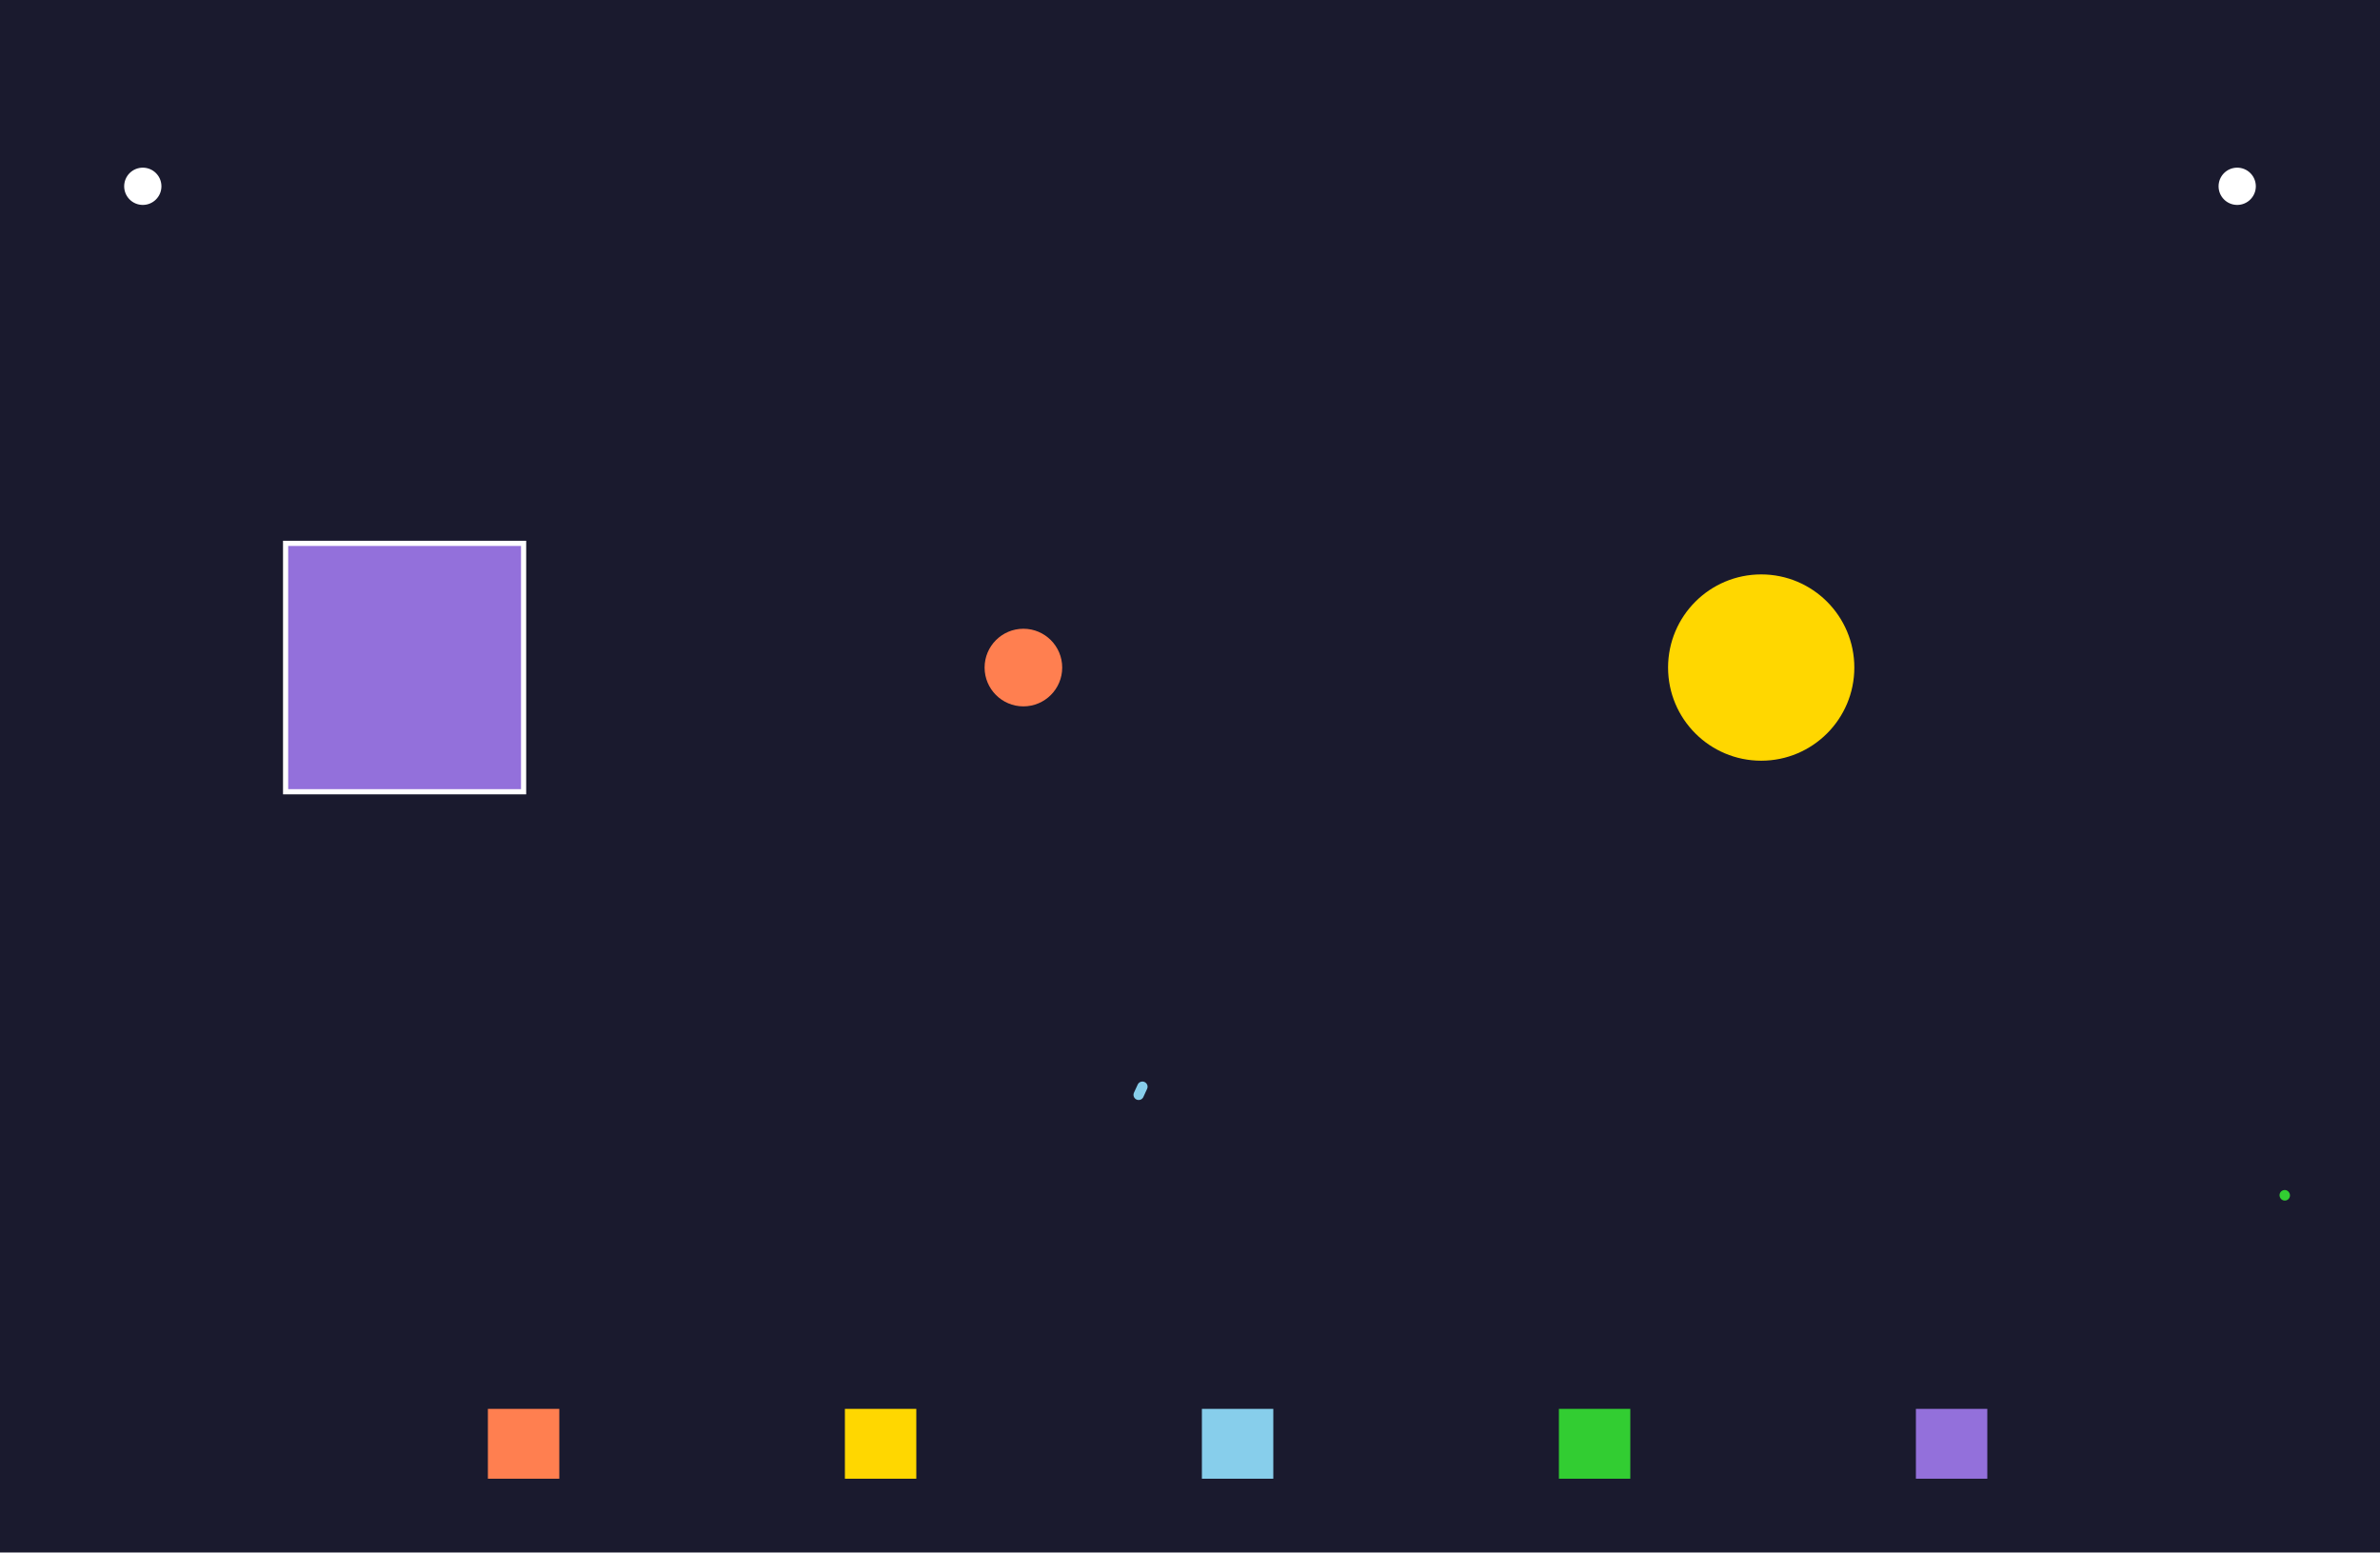
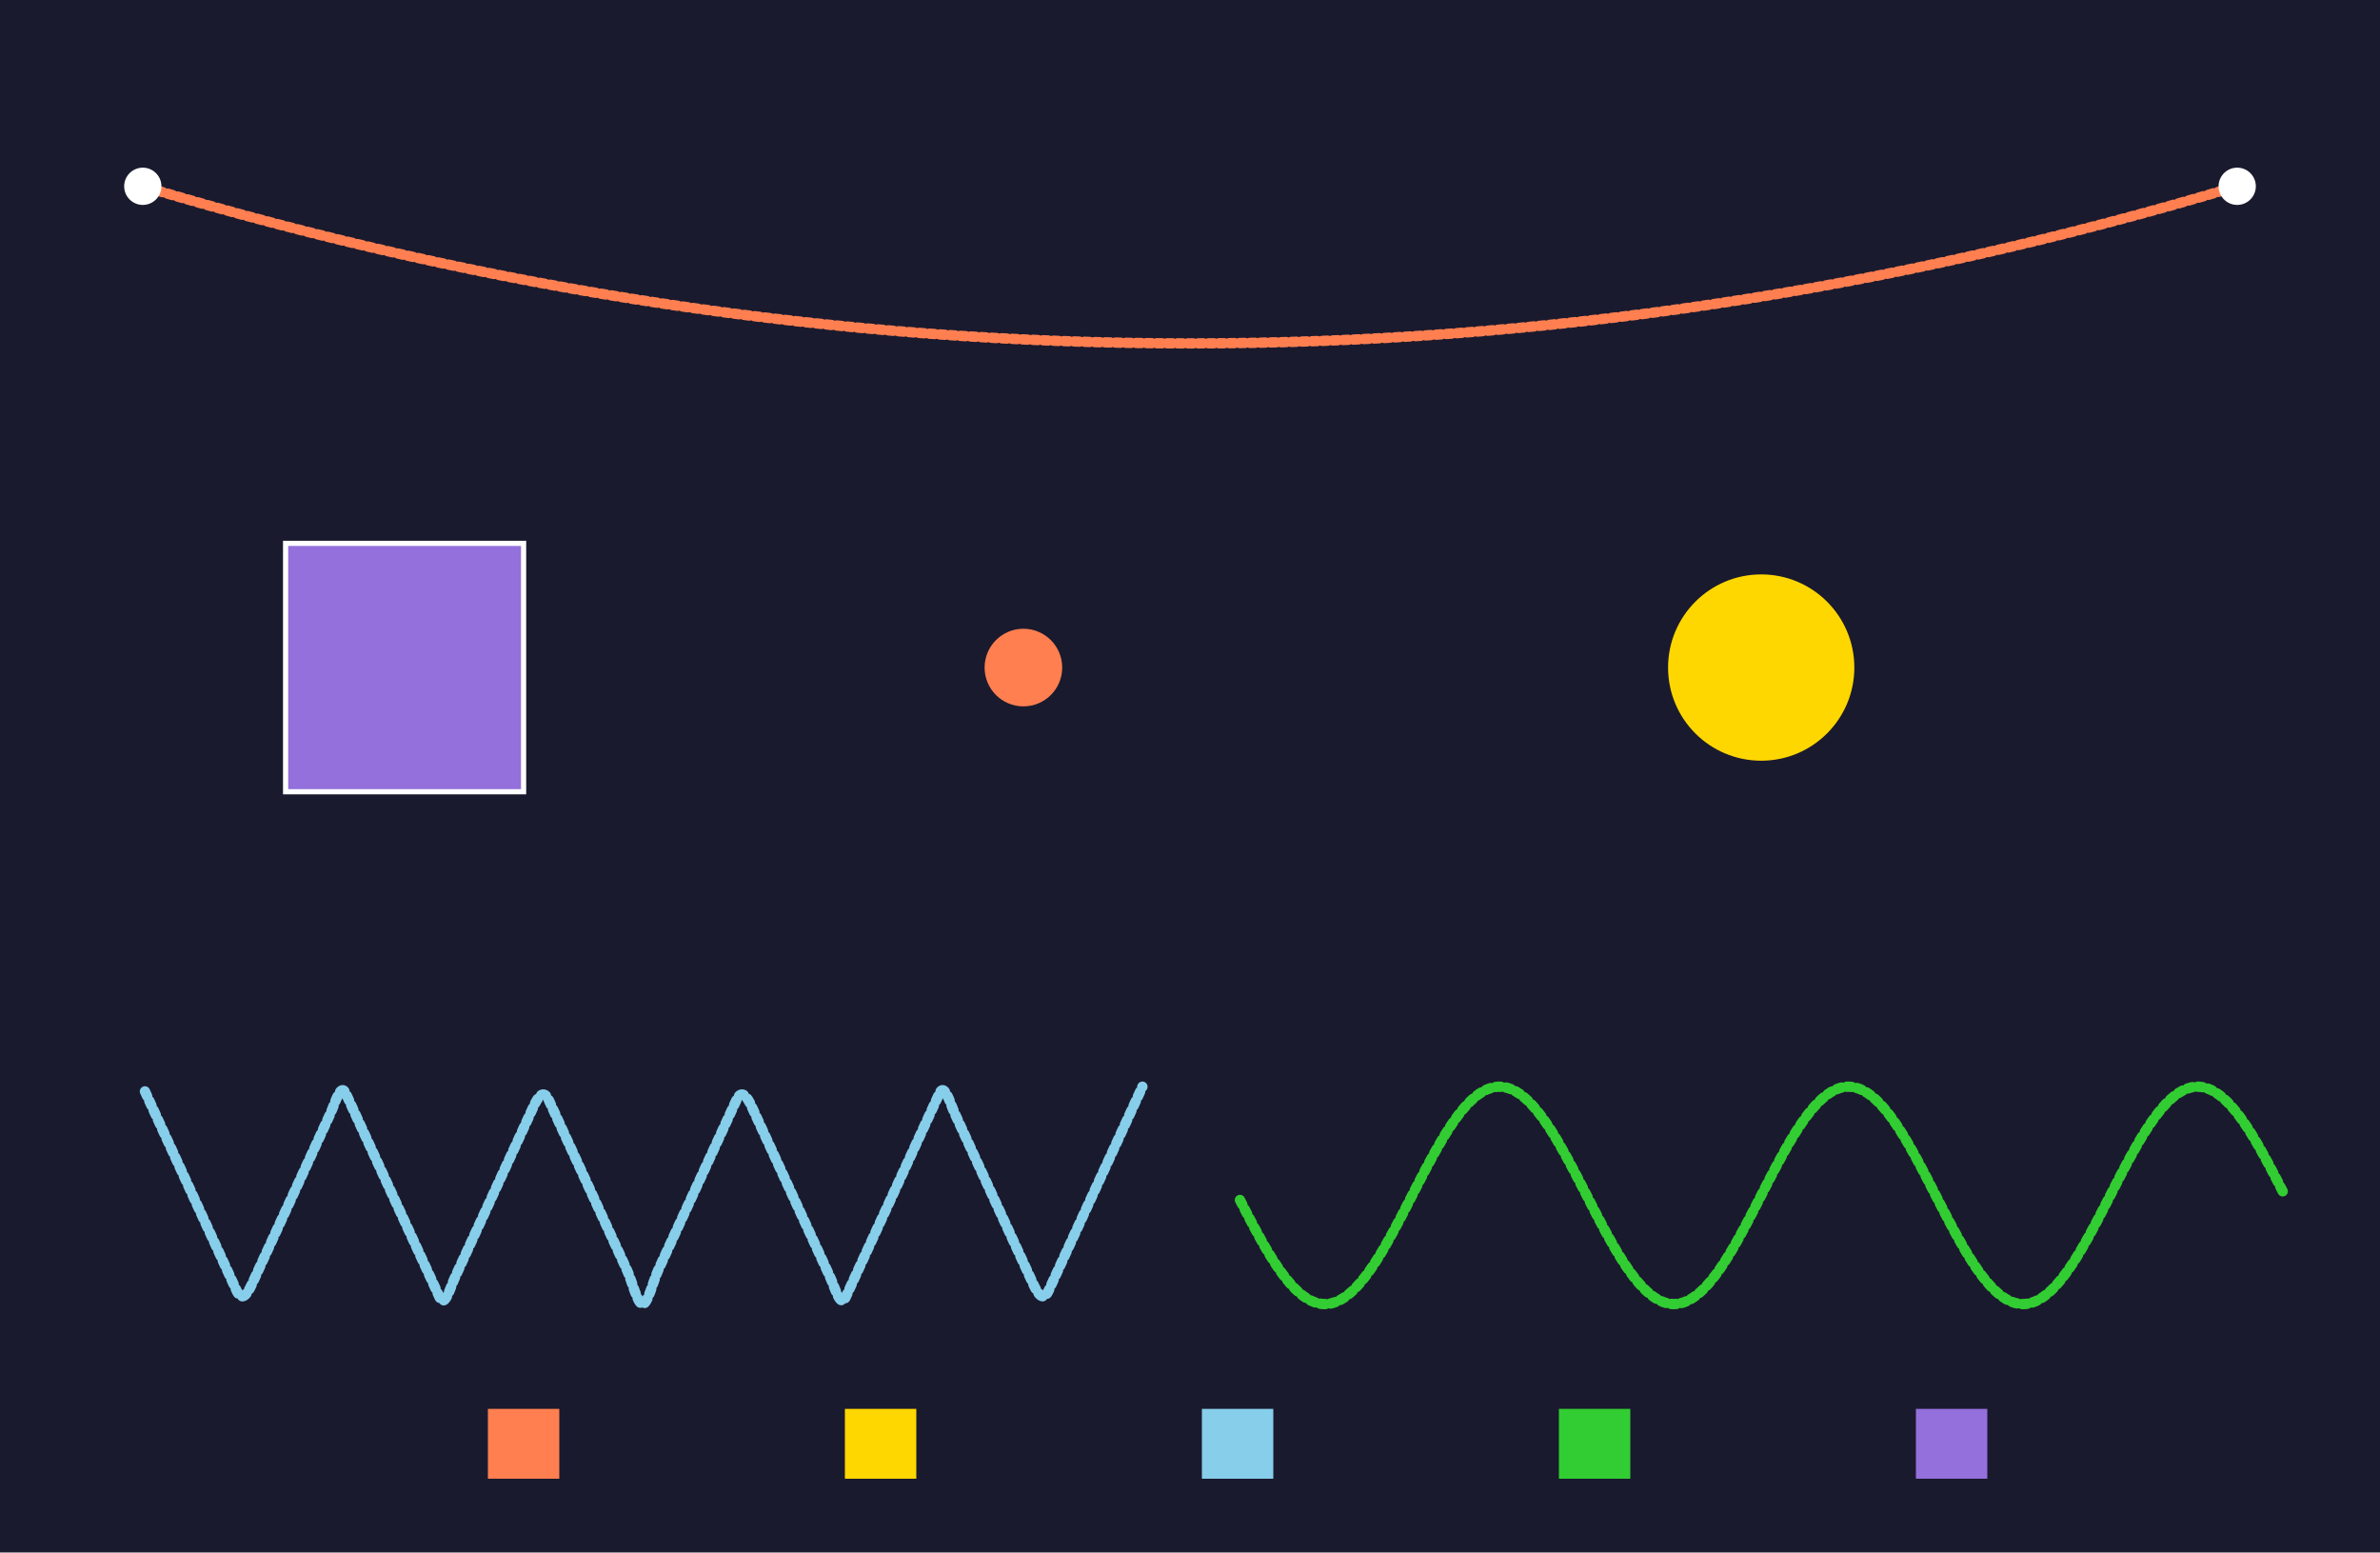
<svg xmlns="http://www.w3.org/2000/svg" width="460" height="300" viewBox="0 0 460 300">
  <rect width="100%" height="100%" fill="#1a1a2e" />
-   <path d="M 27.6 36 C 162.533 76.48 297.467 76.48 432.4 36" fill="none" stroke="coral" stroke-width="2" stroke-linecap="round" stroke-linejoin="round" stroke-dasharray="410.792" stroke-dashoffset="410.792">
-     <animate attributeName="stroke-dashoffset" values="410.792;0;410.792" keyTimes="0;0.5;1" dur="2.0s" begin="0.3s" calcMode="spline" keySplines="0.42 0.0 0.58 1.0;0.42 0.0 0.58 1.0" fill="freeze" repeatCount="indefinite" />
+   <path d="M 27.6 36 C 162.533 76.48 297.467 76.48 432.4 36" fill="none" stroke="coral" stroke-width="2" stroke-linecap="round" stroke-linejoin="round" pathLength="1" stroke-dasharray="1" stroke-dashoffset="1">
+     <animate attributeName="stroke-dashoffset" values="1;0;1" keyTimes="0;0.5;1" dur="2.0s" begin="0.3s" calcMode="spline" keySplines="0.42 0.0 0.58 1.0;0.42 0.0 0.58 1.0" fill="freeze" repeatCount="indefinite" />
  </path>
  <circle cx="27.6" cy="36" r="3.6" fill="white" />
  <circle cx="432.4" cy="36" r="3.6" fill="white" />
  <rect x="55.2" y="105" width="46" height="48" fill="mediumpurple" stroke="white" stroke-width="1">
    <animateTransform attributeName="transform" values="0 78.2 129;360 78.2 129" keyTimes="0;1" dur="3.0s" fill="freeze" repeatCount="indefinite" type="rotate" additive="sum" />
    <animate attributeName="opacity" values="1;0.3;1" keyTimes="0;0.5;1" dur="2.0s" calcMode="spline" keySplines="0.42 0.0 0.58 1.0;0.42 0.0 0.58 1.0" fill="freeze" repeatCount="indefinite" />
  </rect>
  <circle cx="197.8" cy="129" r="7.5" fill="coral">
    <animate attributeName="r" values="7.5;28;7.5" keyTimes="0;0.5;1" dur="1.5s" calcMode="spline" keySplines="0.42 0.0 0.58 1.0;0.42 0.0 0.58 1.0" fill="freeze" repeatCount="indefinite" />
  </circle>
  <circle cx="340.4" cy="129" r="18" fill="gold">
    <animate attributeName="opacity" values="1;0;1" keyTimes="0;0.5;1" dur="3.0s" calcMode="spline" keySplines="0.42 0.0 0.58 1.0;0.42 0.0 0.58 1.0" fill="freeze" repeatCount="indefinite" />
  </circle>
-   <path d="M 27.6 210 C 28.606 212.187 29.613 214.375 30.619 216.562 C 31.625 218.75 32.631 220.938 33.638 223.125 C 34.644 225.312 35.65 227.5 36.656 229.688 C 37.663 231.875 38.669 234.063 39.675 236.25 C 40.681 238.437 41.688 240.625 42.694 242.812 C 43.7 245 44.706 247.188 45.712 249.375 C 46.719 251.562 47.725 250.25 48.731 248.062 C 49.737 245.875 50.744 243.687 51.75 241.5 C 52.756 239.313 53.763 237.125 54.769 234.938 C 55.775 232.75 56.781 230.562 57.788 228.375 C 58.794 226.188 59.8 224 60.806 221.812 C 61.812 219.625 62.819 217.438 63.825 215.25 C 64.831 213.062 65.838 209.125 66.844 211.312 C 67.85 213.5 68.856 215.687 69.862 217.875 C 70.869 220.063 71.875 222.25 72.881 224.438 C 73.888 226.625 74.894 228.813 75.9 231 C 76.906 233.187 77.912 235.375 78.919 237.562 C 79.925 239.75 80.931 241.937 81.938 244.125 C 82.944 246.313 83.95 248.5 84.956 250.688 C 85.963 252.875 86.969 248.938 87.975 246.75 C 88.981 244.562 89.987 242.375 90.994 240.188 C 92 238 93.006 235.812 94.013 233.625 C 95.019 231.438 96.025 229.25 97.031 227.062 C 98.037 224.875 99.044 222.688 100.05 220.5 C 101.056 218.312 102.062 216.125 103.069 213.938 C 104.075 211.75 105.081 210.438 106.087 212.625 C 107.094 214.812 108.1 217 109.106 219.188 C 110.112 221.375 111.119 223.563 112.125 225.75 C 113.131 227.937 114.137 230.125 115.144 232.312 C 116.15 234.5 117.156 236.688 118.162 238.875 C 119.169 241.062 120.175 243.25 121.181 245.438 C 122.188 247.625 123.194 252 124.2 252 C 125.206 252 126.213 247.625 127.219 245.438 C 128.225 243.25 129.231 241.063 130.237 238.875 C 131.244 236.687 132.25 234.5 133.256 232.312 C 134.262 230.125 135.269 227.938 136.275 225.75 C 137.281 223.562 138.287 221.375 139.294 219.188 C 140.3 217 141.306 214.813 142.312 212.625 C 143.319 210.437 144.325 211.75 145.331 213.938 C 146.338 216.125 147.344 218.312 148.35 220.5 C 149.356 222.688 150.362 224.875 151.369 227.062 C 152.375 229.25 153.381 231.437 154.387 233.625 C 155.394 235.813 156.4 238 157.406 240.188 C 158.413 242.375 159.419 244.562 160.425 246.75 C 161.431 248.938 162.437 252.875 163.444 250.688 C 164.45 248.5 165.456 246.313 166.462 244.125 C 167.469 241.937 168.475 239.75 169.481 237.562 C 170.487 235.375 171.494 233.188 172.5 231 C 173.506 228.812 174.513 226.625 175.519 224.438 C 176.525 222.25 177.531 220.063 178.537 217.875 C 179.544 215.687 180.55 213.5 181.556 211.312 C 182.563 209.125 183.569 213.062 184.575 215.25 C 185.581 217.438 186.587 219.625 187.594 221.812 C 188.6 224 189.606 226.187 190.612 228.375 C 191.619 230.563 192.625 232.75 193.631 234.938 C 194.638 237.125 195.644 239.312 196.65 241.5 C 197.656 243.688 198.663 245.875 199.669 248.062 C 200.675 250.25 201.681 251.563 202.687 249.375 C 203.694 247.187 204.7 245 205.706 242.812 C 206.712 240.625 207.719 238.438 208.725 236.25 C 209.731 234.062 210.737 231.875 211.744 229.688 C 212.75 227.5 213.756 225.313 214.762 223.125 C 215.769 220.937 216.775 218.75 217.781 216.562 C 218.788 214.375 219.794 212.188 220.8 210" fill="none" stroke="skyblue" stroke-width="2" stroke-linecap="round" stroke-linejoin="round" stroke-dasharray="447.343" stroke-dashoffset="447.343">
-     <animate attributeName="stroke-dashoffset" from="447.343" to="0" dur="2.5s" calcMode="spline" keySplines="0.42 0.0 0.58 1.0" fill="freeze" />
+   <path d="M 27.6 210 C 28.606 212.187 29.613 214.375 30.619 216.562 C 31.625 218.75 32.631 220.938 33.638 223.125 C 34.644 225.312 35.65 227.5 36.656 229.688 C 37.663 231.875 38.669 234.063 39.675 236.25 C 40.681 238.437 41.688 240.625 42.694 242.812 C 43.7 245 44.706 247.188 45.712 249.375 C 46.719 251.562 47.725 250.25 48.731 248.062 C 49.737 245.875 50.744 243.687 51.75 241.5 C 52.756 239.313 53.763 237.125 54.769 234.938 C 55.775 232.75 56.781 230.562 57.788 228.375 C 58.794 226.188 59.8 224 60.806 221.812 C 61.812 219.625 62.819 217.438 63.825 215.25 C 64.831 213.062 65.838 209.125 66.844 211.312 C 67.85 213.5 68.856 215.687 69.862 217.875 C 70.869 220.063 71.875 222.25 72.881 224.438 C 73.888 226.625 74.894 228.813 75.9 231 C 76.906 233.187 77.912 235.375 78.919 237.562 C 79.925 239.75 80.931 241.937 81.938 244.125 C 82.944 246.313 83.95 248.5 84.956 250.688 C 85.963 252.875 86.969 248.938 87.975 246.75 C 88.981 244.562 89.987 242.375 90.994 240.188 C 92 238 93.006 235.812 94.013 233.625 C 95.019 231.438 96.025 229.25 97.031 227.062 C 98.037 224.875 99.044 222.688 100.05 220.5 C 101.056 218.312 102.062 216.125 103.069 213.938 C 104.075 211.75 105.081 210.438 106.087 212.625 C 107.094 214.812 108.1 217 109.106 219.188 C 110.112 221.375 111.119 223.563 112.125 225.75 C 113.131 227.937 114.137 230.125 115.144 232.312 C 116.15 234.5 117.156 236.688 118.162 238.875 C 119.169 241.062 120.175 243.25 121.181 245.438 C 122.188 247.625 123.194 252 124.2 252 C 125.206 252 126.213 247.625 127.219 245.438 C 128.225 243.25 129.231 241.063 130.237 238.875 C 131.244 236.687 132.25 234.5 133.256 232.312 C 134.262 230.125 135.269 227.938 136.275 225.75 C 137.281 223.562 138.287 221.375 139.294 219.188 C 140.3 217 141.306 214.813 142.312 212.625 C 143.319 210.437 144.325 211.75 145.331 213.938 C 146.338 216.125 147.344 218.312 148.35 220.5 C 149.356 222.688 150.362 224.875 151.369 227.062 C 152.375 229.25 153.381 231.437 154.387 233.625 C 155.394 235.813 156.4 238 157.406 240.188 C 158.413 242.375 159.419 244.562 160.425 246.75 C 161.431 248.938 162.437 252.875 163.444 250.688 C 164.45 248.5 165.456 246.313 166.462 244.125 C 167.469 241.937 168.475 239.75 169.481 237.562 C 170.487 235.375 171.494 233.188 172.5 231 C 173.506 228.812 174.513 226.625 175.519 224.438 C 176.525 222.25 177.531 220.063 178.537 217.875 C 179.544 215.687 180.55 213.5 181.556 211.312 C 182.563 209.125 183.569 213.062 184.575 215.25 C 185.581 217.438 186.587 219.625 187.594 221.812 C 188.6 224 189.606 226.187 190.612 228.375 C 191.619 230.563 192.625 232.75 193.631 234.938 C 194.638 237.125 195.644 239.312 196.65 241.5 C 197.656 243.688 198.663 245.875 199.669 248.062 C 200.675 250.25 201.681 251.563 202.687 249.375 C 203.694 247.187 204.7 245 205.706 242.812 C 206.712 240.625 207.719 238.438 208.725 236.25 C 209.731 234.062 210.737 231.875 211.744 229.688 C 212.75 227.5 213.756 225.313 214.762 223.125 C 215.769 220.937 216.775 218.75 217.781 216.562 C 218.788 214.375 219.794 212.188 220.8 210" fill="none" stroke="skyblue" stroke-width="2" stroke-linecap="round" stroke-linejoin="round" pathLength="1" stroke-dasharray="1" stroke-dashoffset="1">
+     <animate attributeName="stroke-dashoffset" values="1;0;1" keyTimes="0;0.5;1" dur="2.0s" calcMode="spline" keySplines="0.42 0.0 0.58 1.0;0.42 0.0 0.58 1.0" fill="freeze" repeatCount="indefinite" />
  </path>
-   <path d="M 239.2 231 C 240.254 233.062 241.308 235.123 242.363 237.096 C 243.417 239.069 244.471 240.953 245.525 242.667 C 246.579 244.381 247.633 245.925 248.688 247.233 C 249.742 248.541 250.796 249.613 251.85 250.401 C 252.904 251.19 253.958 251.697 255.013 251.899 C 256.067 252.101 257.121 251.999 258.175 251.596 C 259.229 251.194 260.283 250.492 261.338 249.52 C 262.392 248.548 263.446 247.307 264.5 245.849 C 265.554 244.391 266.608 242.718 267.663 240.899 C 268.717 239.081 269.771 237.119 270.825 235.097 C 271.879 233.075 272.933 230.993 273.988 228.942 C 275.042 226.89 276.096 224.868 277.15 222.964 C 278.204 221.059 279.258 219.271 280.312 217.678 C 281.367 216.084 282.421 214.685 283.475 213.539 C 284.529 212.394 285.583 211.503 286.637 210.904 C 287.692 210.306 288.746 210 289.8 210 C 290.854 210 291.908 210.306 292.962 210.904 C 294.017 211.503 295.071 212.394 296.125 213.539 C 297.179 214.685 298.233 216.084 299.288 217.678 C 300.342 219.271 301.396 221.059 302.45 222.964 C 303.504 224.868 304.558 226.89 305.613 228.942 C 306.667 230.993 307.721 233.075 308.775 235.097 C 309.829 237.119 310.883 239.081 311.938 240.899 C 312.992 242.718 314.046 244.391 315.1 245.849 C 316.154 247.307 317.208 248.548 318.262 249.52 C 319.317 250.492 320.371 251.194 321.425 251.596 C 322.479 251.999 323.533 252.101 324.587 251.899 C 325.642 251.697 326.696 251.19 327.75 250.401 C 328.804 249.613 329.858 248.541 330.913 247.233 C 331.967 245.925 333.021 244.381 334.075 242.667 C 335.129 240.953 336.183 239.069 337.238 237.096 C 338.292 235.123 339.346 233.062 340.4 231 C 341.454 228.938 342.508 226.877 343.562 224.904 C 344.617 222.931 345.671 221.047 346.725 219.333 C 347.779 217.619 348.833 216.075 349.887 214.767 C 350.942 213.459 351.996 212.387 353.05 211.599 C 354.104 210.81 355.158 210.303 356.212 210.101 C 357.267 209.899 358.321 210.001 359.375 210.404 C 360.429 210.806 361.483 211.508 362.537 212.48 C 363.592 213.452 364.646 214.693 365.7 216.151 C 366.754 217.609 367.808 219.282 368.862 221.101 C 369.917 222.919 370.971 224.881 372.025 226.903 C 373.079 228.925 374.133 231.007 375.188 233.058 C 376.242 235.11 377.296 237.132 378.35 239.036 C 379.404 240.941 380.458 242.729 381.512 244.322 C 382.567 245.916 383.621 247.315 384.675 248.461 C 385.729 249.606 386.783 250.497 387.837 251.096 C 388.892 251.694 389.946 252 391 252 C 392.054 252 393.108 251.694 394.162 251.096 C 395.217 250.497 396.271 249.606 397.325 248.461 C 398.379 247.315 399.433 245.916 400.487 244.322 C 401.542 242.729 402.596 240.941 403.65 239.036 C 404.704 237.132 405.758 235.11 406.812 233.058 C 407.867 231.007 408.921 228.925 409.975 226.903 C 411.029 224.881 412.083 222.919 413.137 221.101 C 414.192 219.282 415.246 217.609 416.3 216.151 C 417.354 214.693 418.408 213.452 419.462 212.48 C 420.517 211.508 421.571 210.806 422.625 210.404 C 423.679 210.001 424.733 209.899 425.787 210.101 C 426.842 210.303 427.896 210.81 428.95 211.599 C 430.004 212.387 431.058 213.459 432.112 214.767 C 433.167 216.075 434.221 217.619 435.275 219.333 C 436.329 221.047 437.383 222.931 438.438 224.904 C 439.492 226.877 440.546 228.938 441.6 231" fill="none" stroke="limegreen" stroke-width="2" stroke-linecap="round" stroke-linejoin="round" stroke-dasharray="334.844" stroke-dashoffset="334.844">
-     <animate attributeName="stroke-dashoffset" values="334.844;0;334.844" keyTimes="0;0.5;1" dur="2.5s" begin="0.5s" calcMode="spline" keySplines="0.42 0.0 0.58 1.0;0.42 0.0 0.58 1.0" fill="freeze" repeatCount="indefinite" />
+   <path d="M 239.2 231 C 240.254 233.062 241.308 235.123 242.363 237.096 C 243.417 239.069 244.471 240.953 245.525 242.667 C 246.579 244.381 247.633 245.925 248.688 247.233 C 249.742 248.541 250.796 249.613 251.85 250.401 C 252.904 251.19 253.958 251.697 255.013 251.899 C 256.067 252.101 257.121 251.999 258.175 251.596 C 259.229 251.194 260.283 250.492 261.338 249.52 C 262.392 248.548 263.446 247.307 264.5 245.849 C 265.554 244.391 266.608 242.718 267.663 240.899 C 268.717 239.081 269.771 237.119 270.825 235.097 C 271.879 233.075 272.933 230.993 273.988 228.942 C 275.042 226.89 276.096 224.868 277.15 222.964 C 278.204 221.059 279.258 219.271 280.312 217.678 C 281.367 216.084 282.421 214.685 283.475 213.539 C 284.529 212.394 285.583 211.503 286.637 210.904 C 287.692 210.306 288.746 210 289.8 210 C 290.854 210 291.908 210.306 292.962 210.904 C 294.017 211.503 295.071 212.394 296.125 213.539 C 297.179 214.685 298.233 216.084 299.288 217.678 C 300.342 219.271 301.396 221.059 302.45 222.964 C 303.504 224.868 304.558 226.89 305.613 228.942 C 306.667 230.993 307.721 233.075 308.775 235.097 C 309.829 237.119 310.883 239.081 311.938 240.899 C 312.992 242.718 314.046 244.391 315.1 245.849 C 316.154 247.307 317.208 248.548 318.262 249.52 C 319.317 250.492 320.371 251.194 321.425 251.596 C 322.479 251.999 323.533 252.101 324.587 251.899 C 325.642 251.697 326.696 251.19 327.75 250.401 C 328.804 249.613 329.858 248.541 330.913 247.233 C 331.967 245.925 333.021 244.381 334.075 242.667 C 335.129 240.953 336.183 239.069 337.238 237.096 C 338.292 235.123 339.346 233.062 340.4 231 C 341.454 228.938 342.508 226.877 343.562 224.904 C 344.617 222.931 345.671 221.047 346.725 219.333 C 347.779 217.619 348.833 216.075 349.887 214.767 C 350.942 213.459 351.996 212.387 353.05 211.599 C 354.104 210.81 355.158 210.303 356.212 210.101 C 357.267 209.899 358.321 210.001 359.375 210.404 C 360.429 210.806 361.483 211.508 362.537 212.48 C 363.592 213.452 364.646 214.693 365.7 216.151 C 366.754 217.609 367.808 219.282 368.862 221.101 C 369.917 222.919 370.971 224.881 372.025 226.903 C 373.079 228.925 374.133 231.007 375.188 233.058 C 376.242 235.11 377.296 237.132 378.35 239.036 C 379.404 240.941 380.458 242.729 381.512 244.322 C 382.567 245.916 383.621 247.315 384.675 248.461 C 385.729 249.606 386.783 250.497 387.837 251.096 C 388.892 251.694 389.946 252 391 252 C 392.054 252 393.108 251.694 394.162 251.096 C 395.217 250.497 396.271 249.606 397.325 248.461 C 398.379 247.315 399.433 245.916 400.487 244.322 C 401.542 242.729 402.596 240.941 403.65 239.036 C 404.704 237.132 405.758 235.11 406.812 233.058 C 407.867 231.007 408.921 228.925 409.975 226.903 C 411.029 224.881 412.083 222.919 413.137 221.101 C 414.192 219.282 415.246 217.609 416.3 216.151 C 417.354 214.693 418.408 213.452 419.462 212.48 C 420.517 211.508 421.571 210.806 422.625 210.404 C 423.679 210.001 424.733 209.899 425.787 210.101 C 426.842 210.303 427.896 210.81 428.95 211.599 C 430.004 212.387 431.058 213.459 432.112 214.767 C 433.167 216.075 434.221 217.619 435.275 219.333 C 436.329 221.047 437.383 222.931 438.438 224.904 C 439.492 226.877 440.546 228.938 441.6 231" fill="none" stroke="limegreen" stroke-width="2" stroke-linecap="round" stroke-linejoin="round" pathLength="1" stroke-dasharray="1" stroke-dashoffset="1">
+     <animate attributeName="stroke-dashoffset" values="1;0;1" keyTimes="0;0.5;1" dur="2.5s" begin="0.5s" calcMode="spline" keySplines="0.42 0.0 0.58 1.0;0.42 0.0 0.58 1.0" fill="freeze" repeatCount="indefinite" />
  </path>
  <rect x="94.3" y="272.25" width="13.8" height="13.5" fill="coral">
    <animateTransform attributeName="transform" values="0 101.2 279;360 101.2 279" keyTimes="0;1" dur="1.5s" fill="freeze" repeatCount="indefinite" type="rotate" additive="sum" />
  </rect>
  <rect x="163.3" y="272.25" width="13.8" height="13.5" fill="gold">
    <animateTransform attributeName="transform" values="0 170.2 279;360 170.2 279" keyTimes="0;1" dur="1.8s" fill="freeze" repeatCount="indefinite" type="rotate" additive="sum" />
  </rect>
  <rect x="232.3" y="272.25" width="13.8" height="13.5" fill="skyblue">
    <animateTransform attributeName="transform" values="0 239.2 279;360 239.2 279" keyTimes="0;1" dur="2.1s" fill="freeze" repeatCount="indefinite" type="rotate" additive="sum" />
  </rect>
  <rect x="301.3" y="272.25" width="13.8" height="13.5" fill="limegreen">
    <animateTransform attributeName="transform" values="0 308.2 279;360 308.2 279" keyTimes="0;1" dur="2.4s" fill="freeze" repeatCount="indefinite" type="rotate" additive="sum" />
  </rect>
  <rect x="370.3" y="272.25" width="13.8" height="13.5" fill="mediumpurple">
    <animateTransform attributeName="transform" values="0 377.2 279;360 377.2 279" keyTimes="0;1" dur="2.7s" fill="freeze" repeatCount="indefinite" type="rotate" additive="sum" />
  </rect>
</svg>
